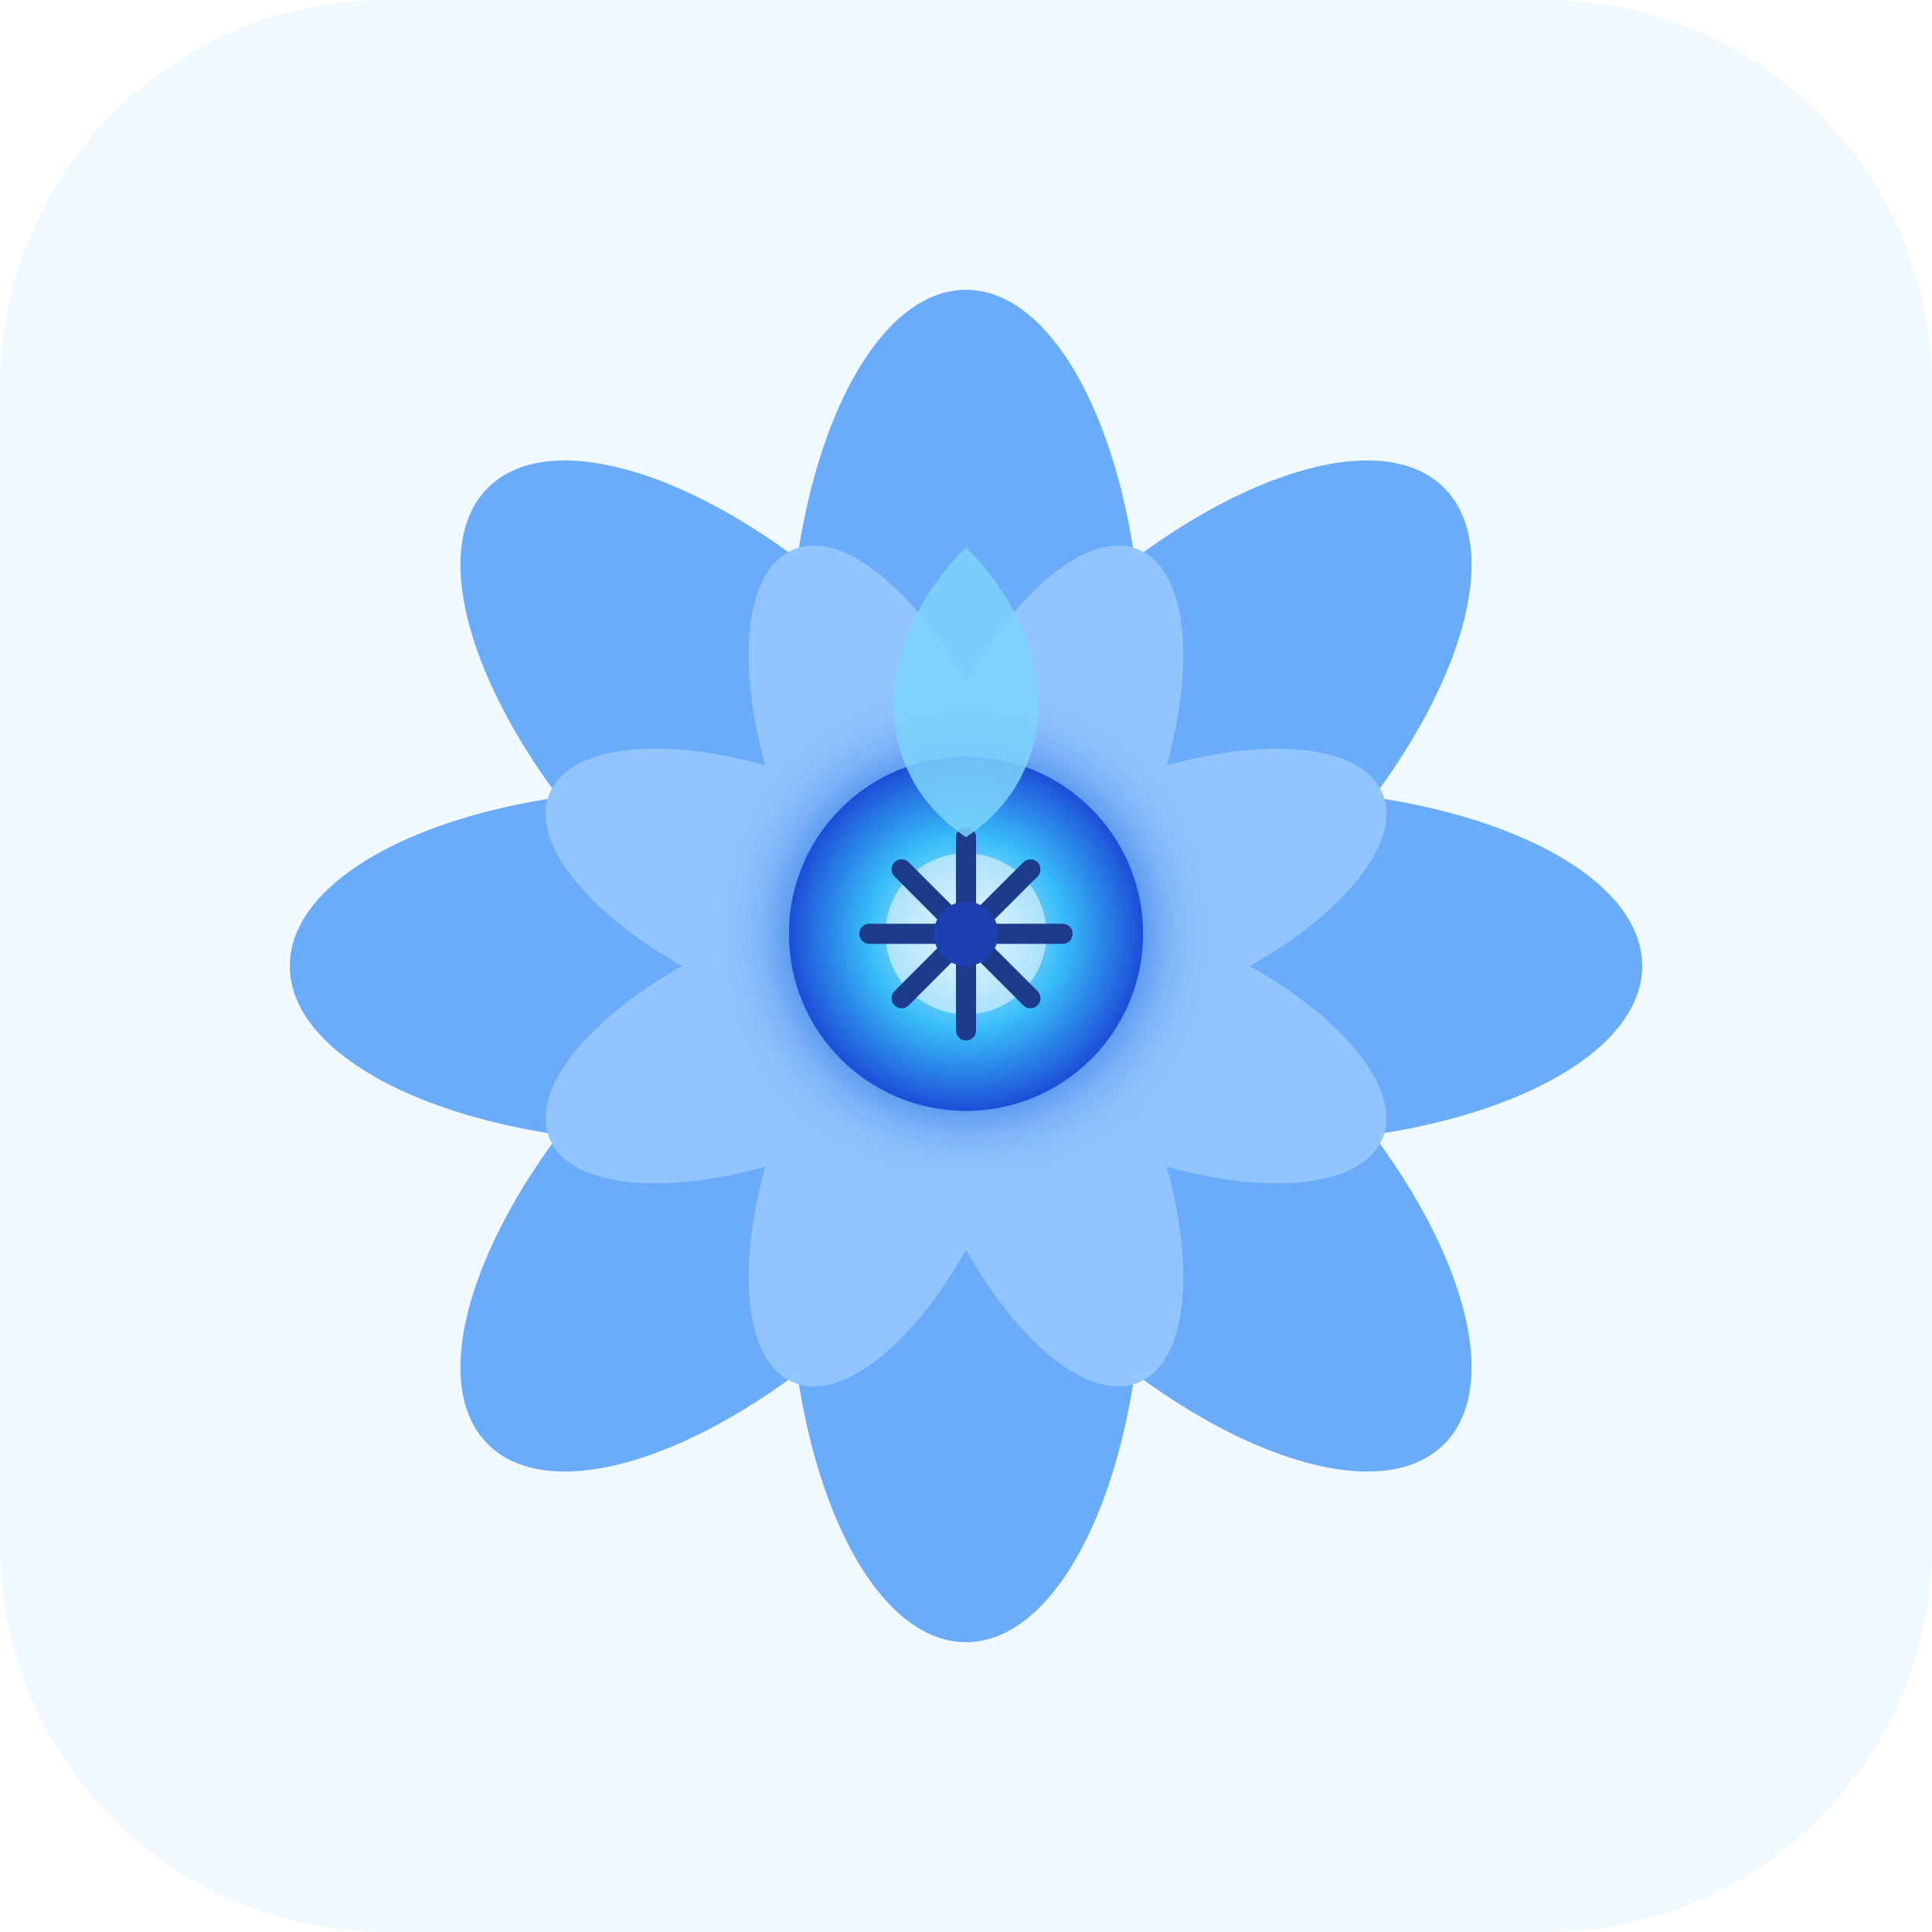
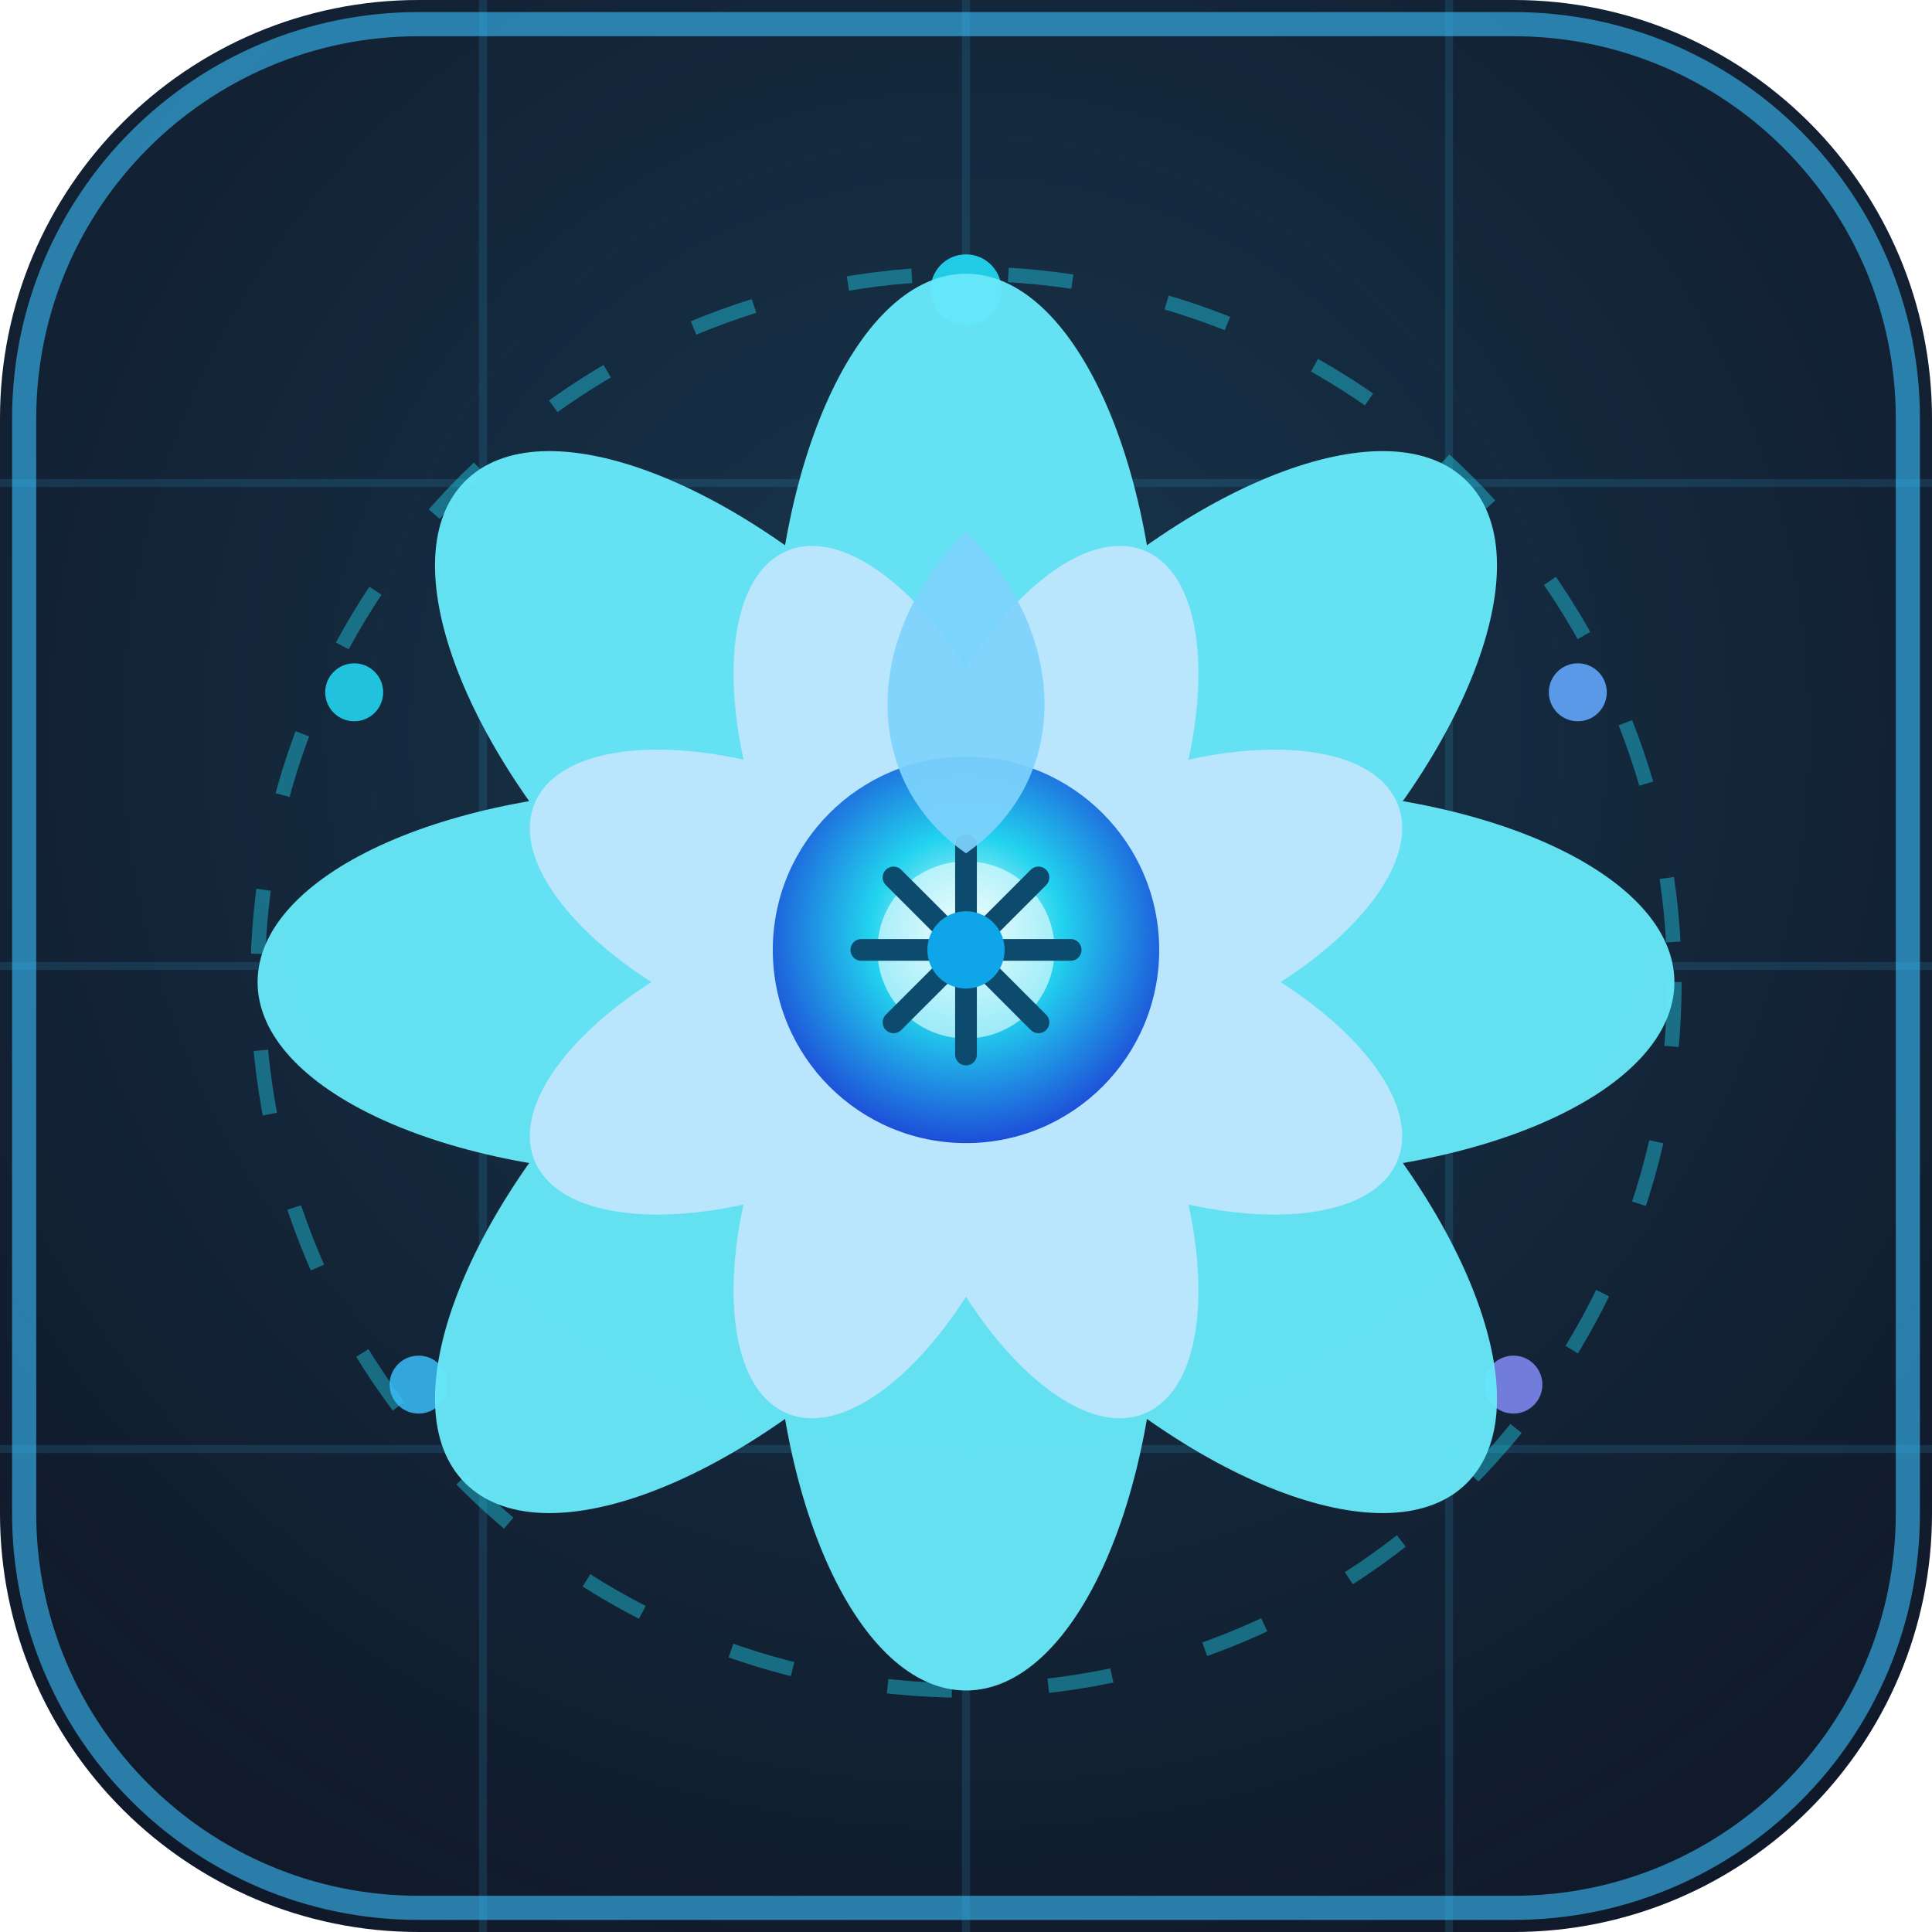
- <svg xmlns="http://www.w3.org/2000/svg" viewBox="0 0 120 120" fill="none">
+ <svg xmlns="http://www.w3.org/2000/svg" viewBox="0 0 120 120" fill="none" shape-rendering="geometricPrecision">
  <defs>
-     <linearGradient id="lotus-bg" x1="0" x2="120" y1="0" y2="120">
-       <stop offset="0%" stop-color="#f0f9ff" />
-       <stop offset="100%" stop-color="#dbeafe" />
+     <linearGradient id="lotus-bg" x1="8" x2="112" y1="8" y2="112">
+       <stop offset="0%" stop-color="#101828" />
+       <stop offset="45%" stop-color="#0b1220" />
+       <stop offset="100%" stop-color="#020617" />
    </linearGradient>
-     <linearGradient id="lotus-petal-outer" x1="20" x2="100" y1="20" y2="100">
-       <stop offset="0%" stop-color="#60a5fa" />
-       <stop offset="45%" stop-color="#3b82f6" />
-       <stop offset="100%" stop-color="#1d4ed8" />
+     <linearGradient id="lotus-border" x1="0" x2="120" y1="0" y2="120">
+       <stop offset="0%" stop-color="#38bdf8" stop-opacity="0.85" />
+       <stop offset="50%" stop-color="#6366f1" stop-opacity="0.55" />
+       <stop offset="100%" stop-color="#22d3ee" stop-opacity="0.75" />
    </linearGradient>
-     <linearGradient id="lotus-petal-inner" x1="30" x2="90" y1="35" y2="85">
-       <stop offset="0%" stop-color="#93c5fd" />
+     <linearGradient id="lotus-petal-outer" x1="18" x2="102" y1="18" y2="102">
+       <stop offset="0%" stop-color="#67e8f9" />
+       <stop offset="35%" stop-color="#38bdf8" />
      <stop offset="100%" stop-color="#2563eb" />
    </linearGradient>
-     <radialGradient id="lotus-core" cx="50%" cy="50%" r="50%">
-       <stop offset="0%" stop-color="#e0f2fe" />
-       <stop offset="55%" stop-color="#38bdf8" />
+     <linearGradient id="lotus-petal-inner" x1="28" x2="92" y1="30" y2="90">
+       <stop offset="0%" stop-color="#bae6fd" />
+       <stop offset="100%" stop-color="#3b82f6" />
+     </linearGradient>
+     <radialGradient id="lotus-core" cx="50%" cy="45%" r="55%">
+       <stop offset="0%" stop-color="#ecfeff" />
+       <stop offset="45%" stop-color="#22d3ee" />
      <stop offset="100%" stop-color="#1d4ed8" />
    </radialGradient>
-     <filter id="lotus-glow" height="140%" width="140%" x="-20%" y="-20%">
-       <feGaussianBlur result="blur" stdDeviation="2" />
-       <feMerge>
-         <feMergeNode in="blur" />
-         <feMergeNode in="SourceGraphic" />
-       </feMerge>
-     </filter>
+     <radialGradient id="lotus-vignette" cx="50%" cy="38%" r="72%">
+       <stop offset="0%" stop-color="#38bdf8" stop-opacity="0.18" />
+       <stop offset="100%" stop-color="#38bdf8" stop-opacity="0" />
+     </radialGradient>
  </defs>
-   <rect fill="url(#lotus-bg)" height="120" rx="24" width="120" />
-   <g opacity="0.92">
-     <ellipse cx="60" cy="78" fill="url(#lotus-petal-outer)" rx="11" ry="24" transform="rotate(0 60 60)" />
-     <ellipse cx="60" cy="78" fill="url(#lotus-petal-outer)" rx="11" ry="24" transform="rotate(45 60 60)" />
-     <ellipse cx="60" cy="78" fill="url(#lotus-petal-outer)" rx="11" ry="24" transform="rotate(90 60 60)" />
-     <ellipse cx="60" cy="78" fill="url(#lotus-petal-outer)" rx="11" ry="24" transform="rotate(135 60 60)" />
-     <ellipse cx="60" cy="78" fill="url(#lotus-petal-outer)" rx="11" ry="24" transform="rotate(180 60 60)" />
-     <ellipse cx="60" cy="78" fill="url(#lotus-petal-outer)" rx="11" ry="24" transform="rotate(225 60 60)" />
-     <ellipse cx="60" cy="78" fill="url(#lotus-petal-outer)" rx="11" ry="24" transform="rotate(270 60 60)" />
-     <ellipse cx="60" cy="78" fill="url(#lotus-petal-outer)" rx="11" ry="24" transform="rotate(315 60 60)" />
+   <rect fill="url(#lotus-bg)" height="120" rx="26" width="120" />
+   <rect fill="url(#lotus-vignette)" height="120" rx="26" width="120" />
+   <g opacity="0.14" stroke="#38bdf8" stroke-width="0.5">
+     <path d="M0 30 H120 M0 60 H120 M0 90 H120 M30 0 V120 M60 0 V120 M90 0 V120" />
  </g>
-   <g opacity="0.98">
-     <ellipse cx="60" cy="72" fill="url(#lotus-petal-inner)" rx="7" ry="16" transform="rotate(22.5 60 60)" />
-     <ellipse cx="60" cy="72" fill="url(#lotus-petal-inner)" rx="7" ry="16" transform="rotate(67.5 60 60)" />
-     <ellipse cx="60" cy="72" fill="url(#lotus-petal-inner)" rx="7" ry="16" transform="rotate(112.5 60 60)" />
-     <ellipse cx="60" cy="72" fill="url(#lotus-petal-inner)" rx="7" ry="16" transform="rotate(157.5 60 60)" />
-     <ellipse cx="60" cy="72" fill="url(#lotus-petal-inner)" rx="7" ry="16" transform="rotate(202.5 60 60)" />
-     <ellipse cx="60" cy="72" fill="url(#lotus-petal-inner)" rx="7" ry="16" transform="rotate(247.5 60 60)" />
-     <ellipse cx="60" cy="72" fill="url(#lotus-petal-inner)" rx="7" ry="16" transform="rotate(292.5 60 60)" />
-     <ellipse cx="60" cy="72" fill="url(#lotus-petal-inner)" rx="7" ry="16" transform="rotate(337.5 60 60)" />
+   <circle cx="60" cy="61" opacity="0.42" r="44" stroke="#22d3ee" stroke-dasharray="4 6" stroke-width="0.9" />
+   <circle cx="60" cy="18" fill="#22d3ee" opacity="0.95" r="2.2" />
+   <circle cx="98" cy="43" fill="#60a5fa" opacity="0.9" r="1.8" />
+   <circle cx="94" cy="86" fill="#818cf8" opacity="0.85" r="1.8" />
+   <circle cx="26" cy="86" fill="#38bdf8" opacity="0.85" r="1.8" />
+   <circle cx="22" cy="43" fill="#22d3ee" opacity="0.9" r="1.8" />
+   <g opacity="0.96">
+     <ellipse cx="60" cy="79" fill="url(#lotus-petal-outer)" rx="12" ry="26" transform="rotate(0 60 61)" />
+     <ellipse cx="60" cy="79" fill="url(#lotus-petal-outer)" rx="12" ry="26" transform="rotate(45 60 61)" />
+     <ellipse cx="60" cy="79" fill="url(#lotus-petal-outer)" rx="12" ry="26" transform="rotate(90 60 61)" />
+     <ellipse cx="60" cy="79" fill="url(#lotus-petal-outer)" rx="12" ry="26" transform="rotate(135 60 61)" />
+     <ellipse cx="60" cy="79" fill="url(#lotus-petal-outer)" rx="12" ry="26" transform="rotate(180 60 61)" />
+     <ellipse cx="60" cy="79" fill="url(#lotus-petal-outer)" rx="12" ry="26" transform="rotate(225 60 61)" />
+     <ellipse cx="60" cy="79" fill="url(#lotus-petal-outer)" rx="12" ry="26" transform="rotate(270 60 61)" />
+     <ellipse cx="60" cy="79" fill="url(#lotus-petal-outer)" rx="12" ry="26" transform="rotate(315 60 61)" />
  </g>
-   <g filter="url(#lotus-glow)">
-     <circle cx="60" cy="58" fill="url(#lotus-core)" r="11" />
-     <circle cx="60" cy="58" fill="#f0f9ff" opacity="0.55" r="5" />
-     <path d="M60 52 L60 64 M54 58 L66 58 M56 54 L64 62 M64 54 L56 62" stroke="#1e3a8a" stroke-linecap="round" stroke-width="1.25" />
-     <circle cx="60" cy="58" fill="#1e40af" r="2" />
+   <g opacity="1">
+     <ellipse cx="60" cy="73" fill="url(#lotus-petal-inner)" rx="8" ry="17" transform="rotate(22.5 60 61)" />
+     <ellipse cx="60" cy="73" fill="url(#lotus-petal-inner)" rx="8" ry="17" transform="rotate(67.5 60 61)" />
+     <ellipse cx="60" cy="73" fill="url(#lotus-petal-inner)" rx="8" ry="17" transform="rotate(112.5 60 61)" />
+     <ellipse cx="60" cy="73" fill="url(#lotus-petal-inner)" rx="8" ry="17" transform="rotate(157.5 60 61)" />
+     <ellipse cx="60" cy="73" fill="url(#lotus-petal-inner)" rx="8" ry="17" transform="rotate(202.5 60 61)" />
+     <ellipse cx="60" cy="73" fill="url(#lotus-petal-inner)" rx="8" ry="17" transform="rotate(247.5 60 61)" />
+     <ellipse cx="60" cy="73" fill="url(#lotus-petal-inner)" rx="8" ry="17" transform="rotate(292.5 60 61)" />
+     <ellipse cx="60" cy="73" fill="url(#lotus-petal-inner)" rx="8" ry="17" transform="rotate(337.5 60 61)" />
  </g>
-   <path d="M60 34 C54 40 54 48 60 52 C66 48 66 40 60 34Z" fill="#7dd3fc" opacity="0.85" />
+   <circle cx="60" cy="59" fill="url(#lotus-core)" r="12" />
+   <circle cx="60" cy="59" fill="#f0fdff" opacity="0.62" r="5.5" />
+   <path d="M60 52.5 L60 65.5 M53.5 59 L66.5 59 M55.5 54.5 L64.5 63.5 M64.5 54.5 L55.5 63.5" stroke="#0c4a6e" stroke-linecap="round" stroke-width="1.35" />
+   <circle cx="60" cy="59" fill="#0ea5e9" r="2.4" />
+   <path d="M60 33 C53.5 39.5 53.5 48.5 60 53 C66.5 48.5 66.5 39.5 60 33Z" fill="#7dd3fc" opacity="0.92" />
+   <rect height="117" opacity="0.72" rx="24.5" stroke="url(#lotus-border)" stroke-width="1.5" width="117" x="1.5" y="1.5" />
</svg>
